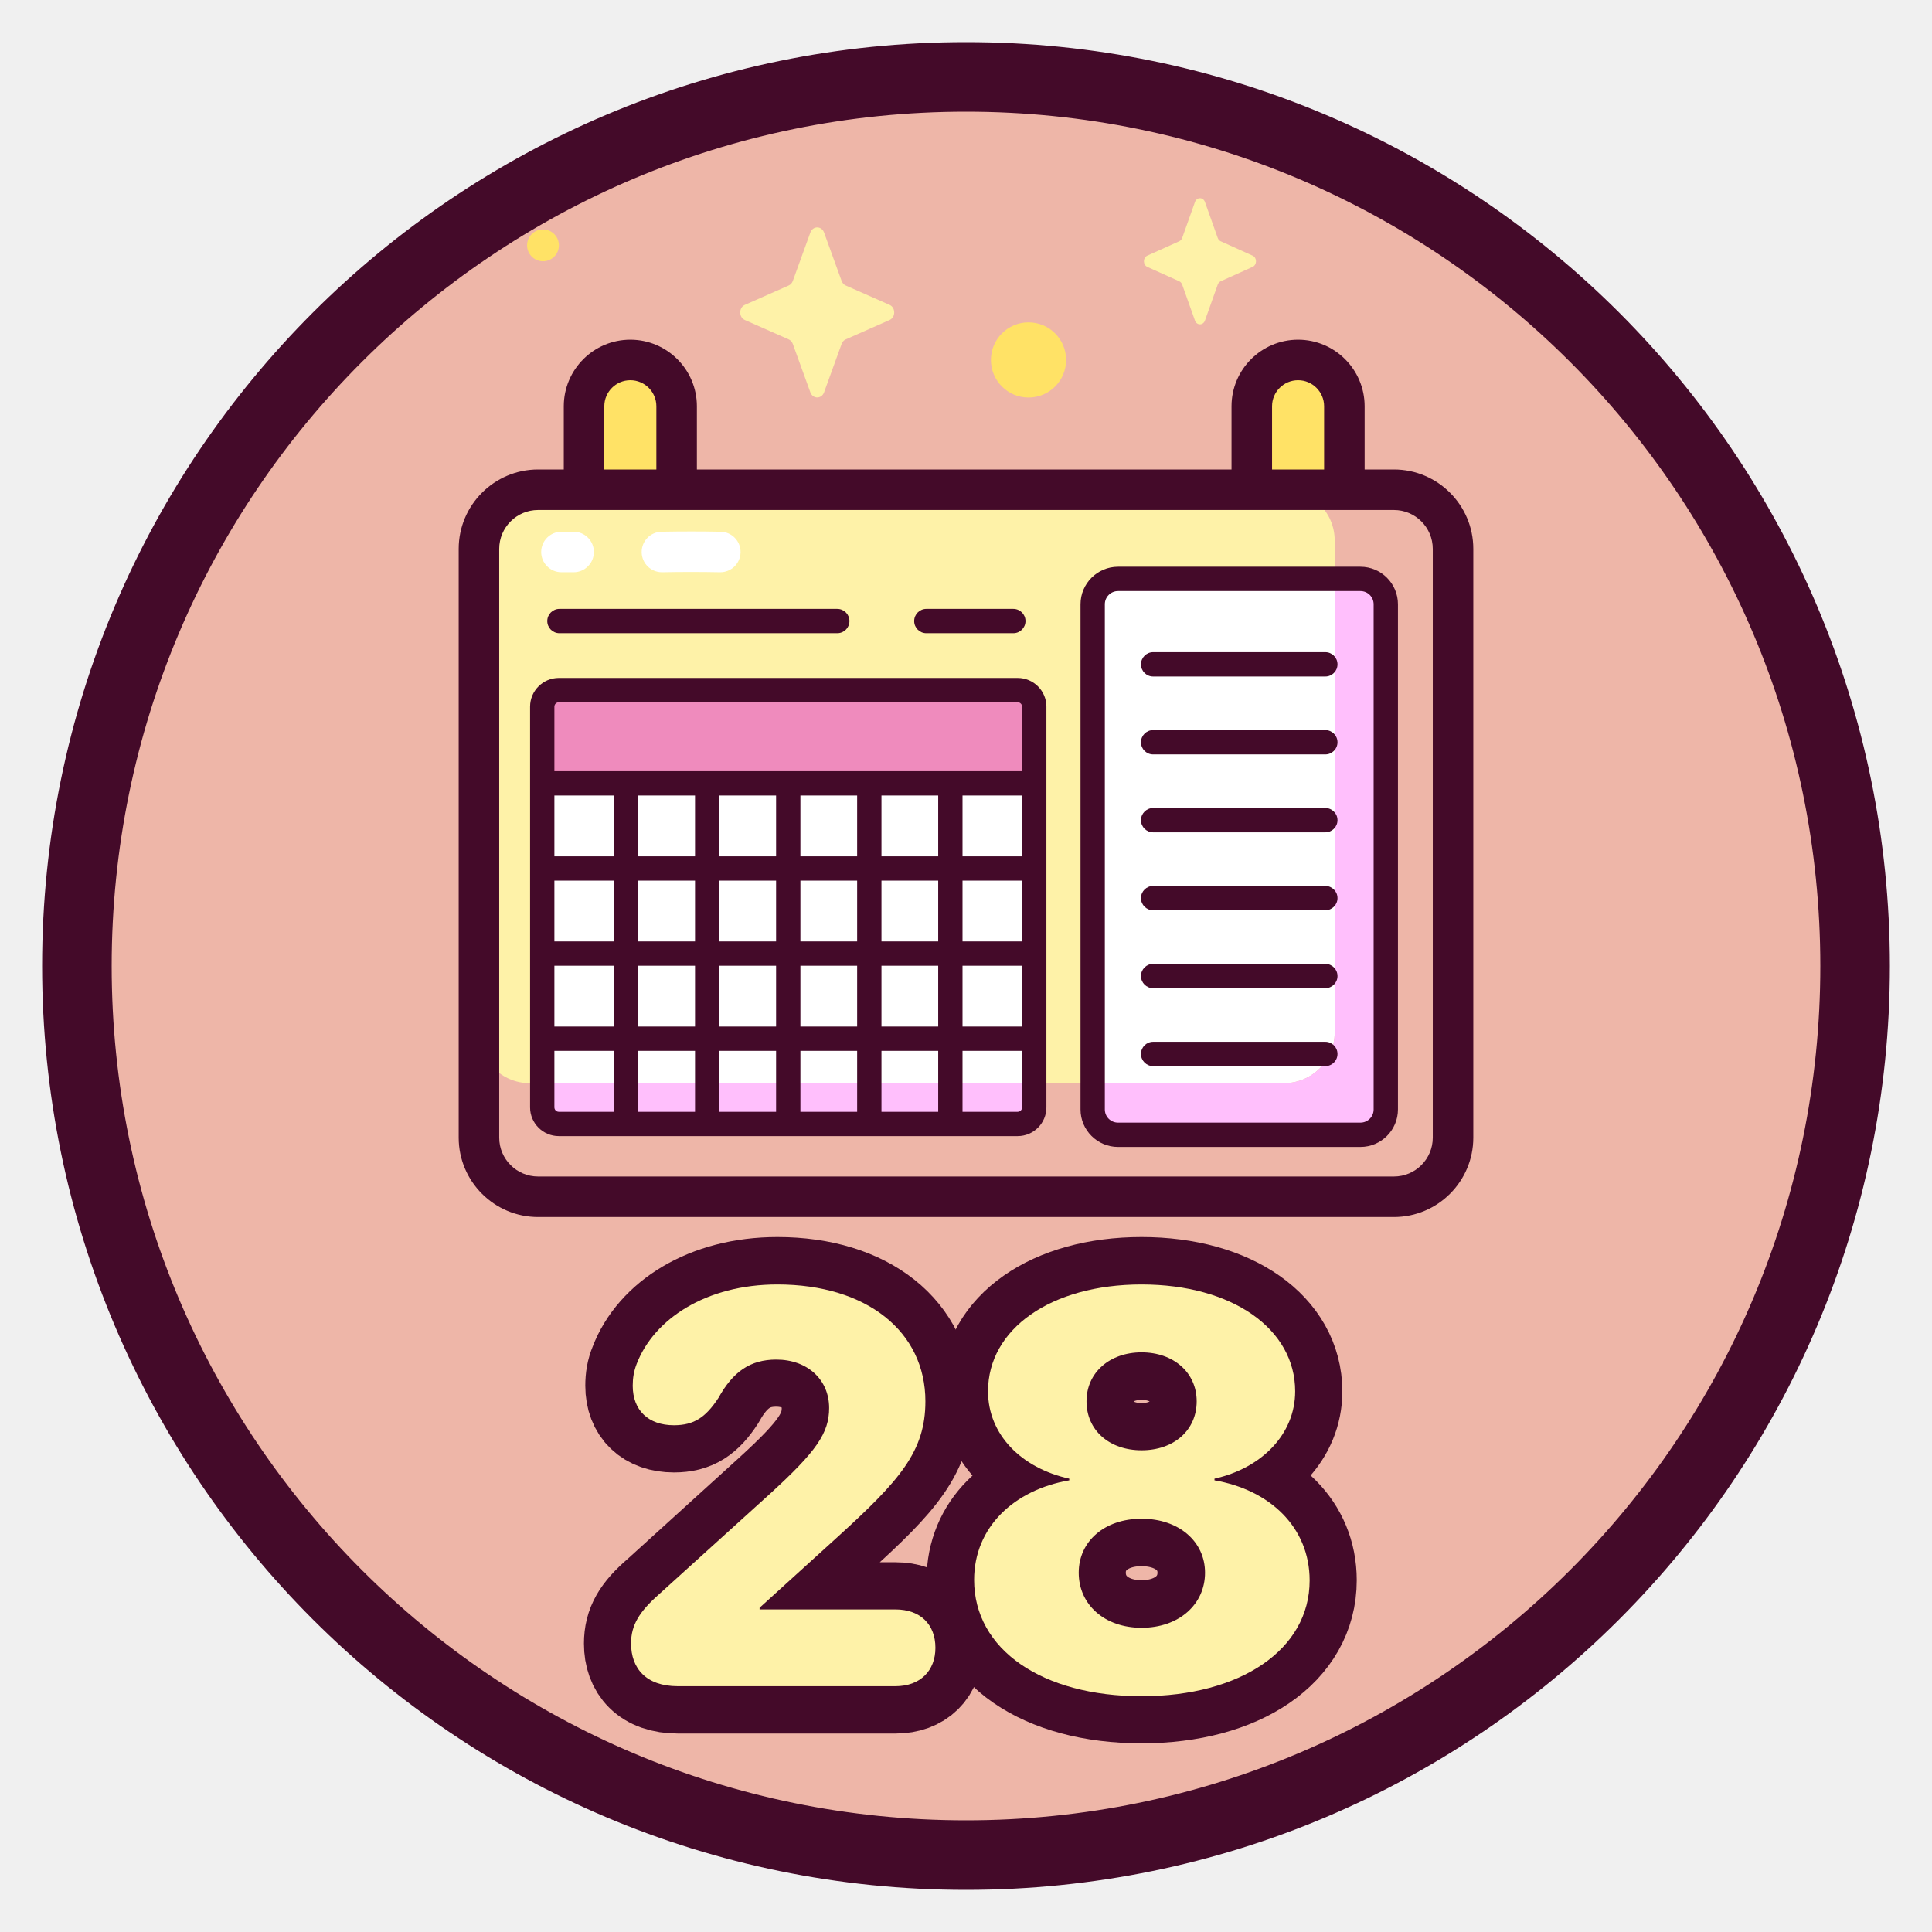
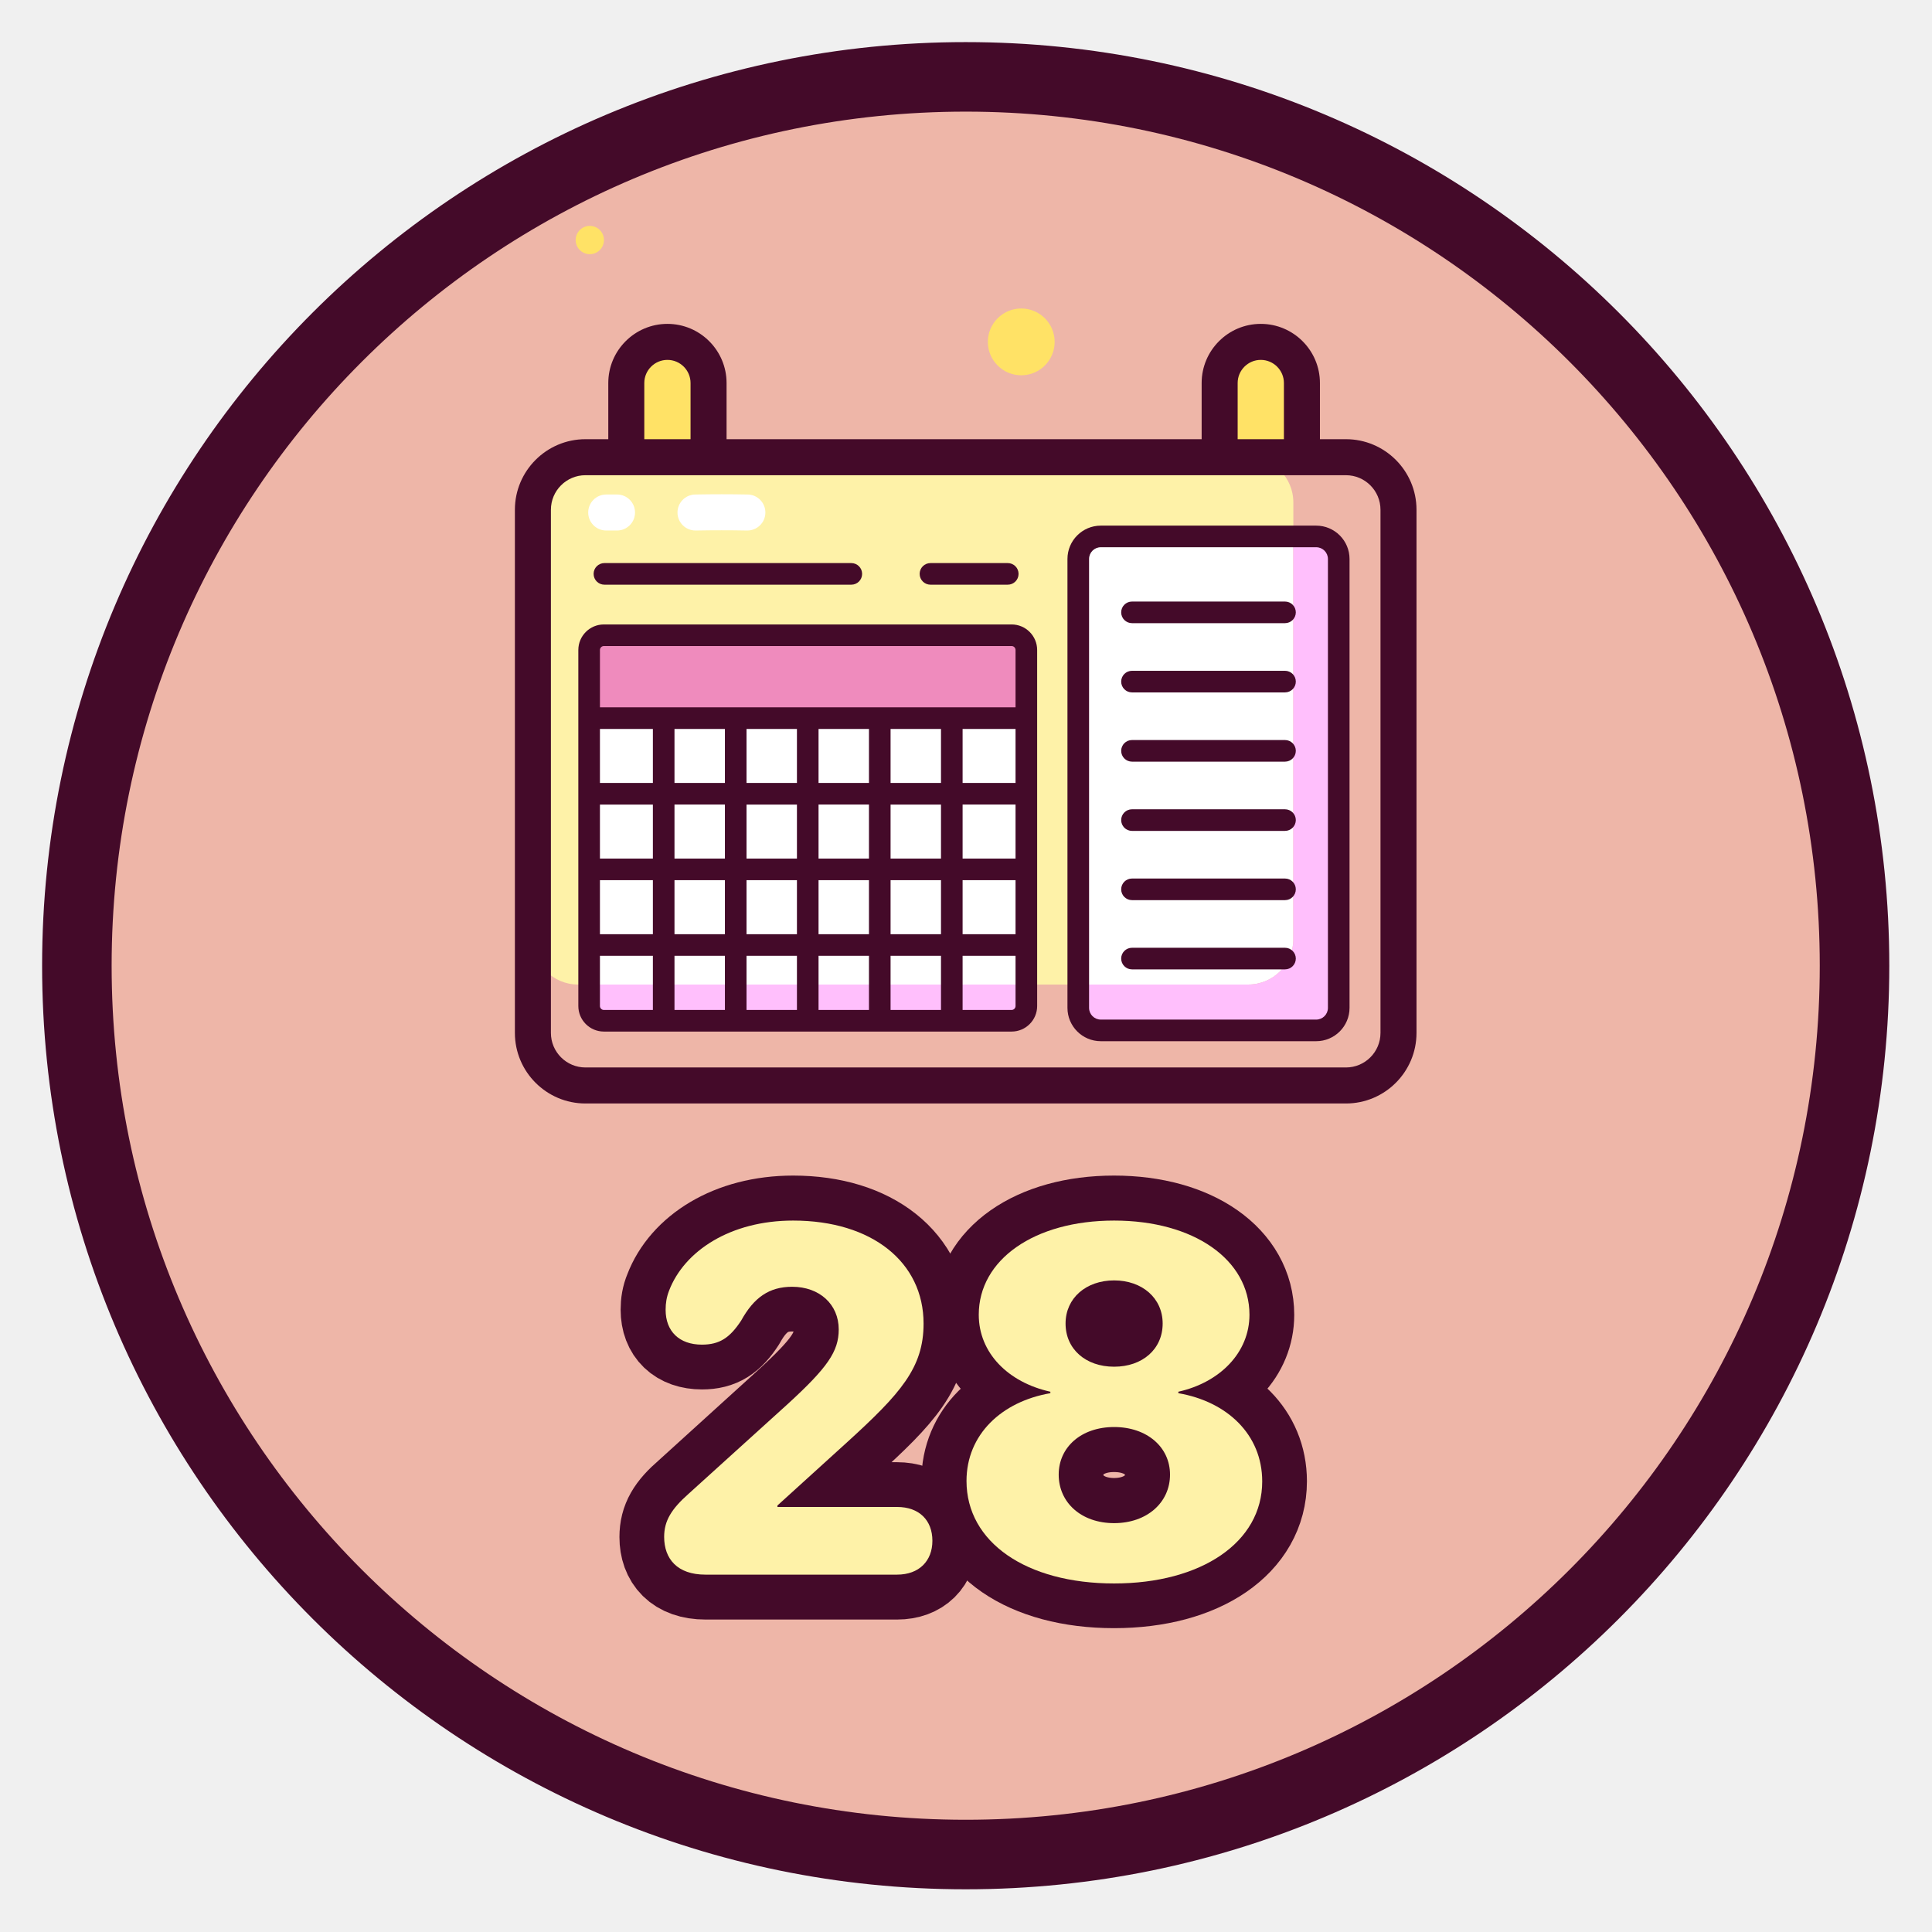
- <svg xmlns="http://www.w3.org/2000/svg" width="100%" height="100%" viewBox="0 0 256 256" version="1.1" xml:space="preserve" style="fill-rule:evenodd;clip-rule:evenodd;stroke-linecap:round;stroke-linejoin:round;stroke-miterlimit:1.5;">
-   <g transform="matrix(0.06144,0,0,0.06144,-0.265856,6.21668)">
-     <circle cx="2087.66" cy="1982.15" r="1917.5" style="fill:rgb(238,182,168);stroke:rgb(68,10,41);stroke-width:150px;" />
-   </g>
-   <g transform="matrix(0.06144,0,0,0.06144,34.285,21.5881)">
-     <path d="M904.216,3285.2L1372.97,3285.2C1427.46,3285.2 1459.1,3251.8 1459.1,3202.58C1459.1,3152.19 1427.46,3119.96 1372.97,3119.96L1080.58,3119.96L1080.58,3115.86L1248.75,2962.34C1382.93,2841.05 1438.01,2778.95 1438.01,2670.55C1438.01,2521.13 1311.44,2418.59 1118.67,2418.59C964.568,2418.59 852.068,2493.01 815.154,2590.27C808.708,2605.51 806.365,2620.74 806.365,2637.15C806.365,2689.88 839.763,2722.11 895.427,2722.11C938.787,2722.11 963.982,2705.12 990.935,2663.51C1021.99,2607.26 1060.08,2580.31 1115.74,2580.31C1183.12,2580.31 1230,2623.67 1230,2684.61C1230,2739.69 1203.04,2778.36 1104.02,2868.59L862.615,3087.73C820.427,3124.06 803.435,3152.77 803.435,3193.2C803.435,3246.52 835.076,3285.2 904.216,3285.2Z" style="fill:none;fill-rule:nonzero;stroke:rgb(68,10,41);stroke-width:204.17px;stroke-linecap:butt;stroke-miterlimit:2;" />
-     <path d="M1903.83,3306.29C2117.69,3306.29 2265.93,3205.51 2265.93,3056.68C2265.93,2942.42 2179.8,2862.15 2060.86,2841.64L2060.86,2837.54C2163.4,2814.69 2234.88,2741.45 2234.88,2649.45C2234.88,2515.27 2100.12,2418.59 1903.83,2418.59C1708.12,2418.59 1572.77,2515.27 1572.77,2648.87C1572.77,2742.62 1644.84,2814.69 1747.97,2837.54L1747.97,2841.64C1629.02,2862.15 1542.3,2941.84 1542.3,3056.09C1542.3,3205.51 1689.37,3306.29 1903.83,3306.29ZM1903.83,2776.6C1834.68,2776.6 1785.47,2733.24 1785.47,2671.13C1785.47,2608.44 1835.27,2565.66 1903.83,2565.66C1972.97,2565.66 2023.36,2608.44 2023.36,2671.13C2023.36,2733.24 1973.55,2776.6 1903.83,2776.6ZM1903.83,3158.63C1823.55,3158.63 1767.89,3108.83 1767.89,3040.27C1767.89,2972.89 1823.55,2924.26 1903.83,2924.26C1984.68,2924.26 2040.35,2972.89 2040.35,3040.27C2040.35,3108.83 1984.68,3158.63 1903.83,3158.63Z" style="fill:none;fill-rule:nonzero;stroke:rgb(68,10,41);stroke-width:204.17px;stroke-linecap:butt;stroke-miterlimit:2;" />
-     <g transform="matrix(1200,0,0,1200,748.943,3285.2)">
-       <path d="M0.129,-0L0.52,-0C0.565,-0 0.592,-0.028 0.592,-0.069C0.592,-0.111 0.565,-0.138 0.52,-0.138L0.276,-0.138L0.276,-0.141L0.417,-0.269C0.528,-0.37 0.574,-0.422 0.574,-0.512C0.574,-0.637 0.469,-0.722 0.308,-0.722C0.18,-0.722 0.086,-0.66 0.055,-0.579C0.05,-0.566 0.048,-0.554 0.048,-0.54C0.048,-0.496 0.076,-0.469 0.122,-0.469C0.158,-0.469 0.179,-0.483 0.202,-0.518C0.228,-0.565 0.259,-0.587 0.306,-0.587C0.362,-0.587 0.401,-0.551 0.401,-0.5C0.401,-0.455 0.378,-0.422 0.296,-0.347L0.095,-0.165C0.06,-0.134 0.045,-0.11 0.045,-0.077C0.045,-0.032 0.072,-0 0.129,-0Z" style="fill:rgb(254,242,168);fill-rule:nonzero;" />
+ <svg xmlns="http://www.w3.org/2000/svg" width="100%" height="100%" viewBox="0 0 1067 1067" version="1.1" xml:space="preserve" style="fill-rule:evenodd;clip-rule:evenodd;stroke-linecap:round;stroke-linejoin:round;stroke-miterlimit:1.5;">
+   <circle cx="533.333" cy="533.333" r="490.88" style="fill:#eeb6a8;stroke:#440a29;stroke-width:38.4px;" />
+   <g transform="matrix(0.242956,0,0,0.242956,159.15,71.4763)">
+     <path d="M948.739,3285.2l435.446,0c50.621,0 80.014,-31.025 80.014,-76.747c-0,-46.811 -29.393,-76.748 -80.014,-76.748l-271.609,0l-0,-3.81l156.216,-142.609c124.647,-112.671 175.812,-170.368 175.812,-271.065c-0,-138.799 -117.571,-234.053 -296.648,-234.053c-143.153,0 -247.661,69.128 -281.952,159.483c-5.987,14.152 -8.165,28.304 -8.165,43.544c0,48.988 31.026,78.925 82.735,78.925c40.279,0 63.684,-15.785 88.722,-54.431c28.849,-52.253 64.229,-77.292 115.938,-77.292c62.596,0 106.14,40.279 106.14,96.887c0,51.165 -25.038,87.09 -117.026,170.913l-224.255,203.571c-39.19,33.747 -54.975,60.418 -54.975,97.976c-0,49.532 29.393,85.456 93.621,85.456Z" style="fill:none;fill-rule:nonzero;stroke:#440a29;stroke-width:204.17px;stroke-linecap:butt;stroke-miterlimit:2;" />
+     <path d="M1877.33,3304.79c198.673,0 336.383,-93.621 336.383,-231.875c-0,-106.14 -80.013,-180.71 -190.508,-199.761l0,-3.81c95.254,-21.228 161.66,-89.267 161.66,-174.723c-0,-124.647 -125.191,-214.458 -307.535,-214.458c-181.798,0 -307.534,89.811 -307.534,213.914c0,87.089 66.95,154.039 162.749,175.267l-0,3.81c-110.495,19.051 -191.053,93.077 -191.053,199.217c0,138.798 136.622,232.419 335.838,232.419Zm0,-492.054c-64.228,-0 -109.95,-40.279 -109.95,-97.976c0,-58.241 46.266,-97.975 109.95,-97.975c64.229,-0 111.039,39.734 111.039,97.975c0,57.697 -46.266,97.976 -111.039,97.976Zm0,354.889c-74.57,-0 -126.279,-46.267 -126.279,-109.951c-0,-62.595 51.709,-107.773 126.279,-107.773c75.115,0 126.824,45.178 126.824,107.773c0,63.684 -51.709,109.951 -126.824,109.951Z" style="fill:none;fill-rule:nonzero;stroke:#440a29;stroke-width:204.17px;stroke-linecap:butt;stroke-miterlimit:2;" />
+     <g transform="matrix(1114.74,0,0,1114.74,804.497,3285.2)">
+       <path d="M0.129,-0l0.391,-0c0.045,-0 0.072,-0.028 0.072,-0.069c-0,-0.042 -0.027,-0.069 -0.072,-0.069l-0.244,0l0,-0.003l0.141,-0.128c0.111,-0.101 0.157,-0.153 0.157,-0.243c0,-0.125 -0.105,-0.21 -0.266,-0.21c-0.128,-0 -0.222,0.062 -0.253,0.143c-0.005,0.013 -0.007,0.025 -0.007,0.039c-0,0.044 0.028,0.071 0.074,0.071c0.036,-0 0.057,-0.014 0.08,-0.049c0.026,-0.047 0.057,-0.069 0.104,-0.069c0.056,-0 0.095,0.036 0.095,0.087c-0,0.045 -0.023,0.078 -0.105,0.153l-0.201,0.182c-0.035,0.031 -0.05,0.055 -0.05,0.088c0,0.045 0.027,0.077 0.084,0.077Z" style="fill:#fef2a8;fill-rule:nonzero;" />
    </g>
-     <g transform="matrix(1200,0,0,1200,1496.01,3285.2)">
-       <path d="M0.34,0.018C0.518,0.018 0.642,-0.066 0.642,-0.19C0.642,-0.286 0.57,-0.353 0.471,-0.37L0.471,-0.373C0.556,-0.392 0.616,-0.453 0.616,-0.53C0.616,-0.642 0.503,-0.722 0.34,-0.722C0.177,-0.722 0.064,-0.642 0.064,-0.53C0.064,-0.452 0.124,-0.392 0.21,-0.373L0.21,-0.37C0.111,-0.353 0.039,-0.286 0.039,-0.191C0.039,-0.066 0.161,0.018 0.34,0.018ZM0.34,-0.424C0.282,-0.424 0.241,-0.46 0.241,-0.512C0.241,-0.564 0.283,-0.6 0.34,-0.6C0.397,-0.6 0.439,-0.564 0.439,-0.512C0.439,-0.46 0.398,-0.424 0.34,-0.424ZM0.34,-0.105C0.273,-0.105 0.227,-0.147 0.227,-0.204C0.227,-0.26 0.273,-0.301 0.34,-0.301C0.407,-0.301 0.454,-0.26 0.454,-0.204C0.454,-0.147 0.407,-0.105 0.34,-0.105Z" style="fill:rgb(254,242,168);fill-rule:nonzero;" />
+     <g transform="matrix(1114.74,0,0,1114.74,1498.49,3285.2)">
+       <path d="M0.34,0.018c0.178,-0 0.302,-0.084 0.302,-0.208c-0,-0.096 -0.072,-0.163 -0.171,-0.18l-0,-0.003c0.085,-0.019 0.145,-0.08 0.145,-0.157c-0,-0.112 -0.113,-0.192 -0.276,-0.192c-0.163,-0 -0.276,0.08 -0.276,0.192c-0,0.078 0.06,0.138 0.146,0.157l-0,0.003c-0.099,0.017 -0.171,0.084 -0.171,0.179c-0,0.125 0.122,0.209 0.301,0.209Zm-0,-0.442c-0.058,0 -0.099,-0.036 -0.099,-0.088c0,-0.052 0.042,-0.088 0.099,-0.088c0.057,0 0.099,0.036 0.099,0.088c0,0.052 -0.041,0.088 -0.099,0.088Zm-0,0.319c-0.067,-0 -0.113,-0.042 -0.113,-0.099c-0,-0.056 0.046,-0.097 0.113,-0.097c0.067,0 0.114,0.041 0.114,0.097c-0,0.057 -0.047,0.099 -0.114,0.099Z" style="fill:#fef2a8;fill-rule:nonzero;" />
    </g>
  </g>
-   <g transform="matrix(0.263672,0,0,0.263672,128,93.7624)">
-     <g transform="matrix(1,0,0,1,-256,-256)">
+   <g>
+     <g>
+       <path d="M368.604,286.268c-12.547,-0 -22.719,-10.171 -22.719,-22.719l0,-52.016c0,-12.547 10.172,-22.719 22.719,-22.719c12.547,0 22.718,10.171 22.718,22.719l-0,52.016c-0,12.547 -10.171,22.719 -22.718,22.719Z" style="fill:#ffe266;fill-rule:nonzero;" />
+       <path d="M696.304,286.268c-12.547,-0 -22.719,-10.171 -22.719,-22.719l0,-52.016c0,-12.547 10.171,-22.719 22.719,-22.719c12.547,0 22.718,10.171 22.718,22.719l-0,52.016c-0,12.547 -10.171,22.719 -22.718,22.719Z" style="fill:#ffe266;fill-rule:nonzero;" />
+       <path d="M743.342,599.482l-420.016,0c-16.025,0 -29.015,-12.99 -29.015,-29.014l-0,-288.95c-0,-16.025 12.99,-29.015 29.015,-29.015l420.016,-0c16.025,-0 29.015,12.99 29.015,29.015l-0,288.95c-0.001,16.024 -12.991,29.014 -29.015,29.014Z" style="fill:#fef2a8;fill-rule:nonzero;" />
+       <path d="M726.911,569.064l-118.97,0c-6.871,0 -12.441,-5.57 -12.441,-12.44l0,-247.923c0,-6.871 5.57,-12.44 12.441,-12.44l118.97,-0c6.872,-0 12.441,5.57 12.441,12.44l-0,247.923c-0,6.871 -5.569,12.44 -12.441,12.44Z" style="fill:#fff;fill-rule:nonzero;" />
+       <path d="M333.503,350.835l225.188,-0c4.494,-0 8.136,3.643 8.136,8.137l0,196.632c0,4.494 -3.642,8.136 -8.136,8.136l-225.188,0c-4.494,0 -8.136,-3.642 -8.136,-8.136l-0,-196.631c-0,-4.494 3.642,-8.138 8.136,-8.138Z" style="fill:#fff;fill-rule:nonzero;" />
+       <path d="M566.828,395.66l0,-36.688c0,-4.494 -3.643,-8.137 -8.136,-8.137l-225.189,-0c-4.494,-0 -8.136,3.643 -8.136,8.137l-0,36.688l241.461,0Z" style="fill:#ef8bbd;fill-rule:nonzero;" />
+       <path d="M743.342,252.503l-53.977,-0c13.76,-0 24.915,11.154 24.915,24.914l-0,241.407c-0,13.76 -11.155,24.915 -24.915,24.915l-370.139,0c-13.761,0 -24.915,-11.155 -24.915,-24.915l-0,51.643c-0,16.024 12.99,29.014 29.015,29.014l420.016,0c16.025,0 29.015,-12.99 29.015,-29.014l-0,-288.949c-0.001,-16.025 -12.991,-29.015 -29.015,-29.015Z" style="fill:#eeb6a8;fill-rule:nonzero;" />
      <g>
-         <g>
-           <path d="M87.317,181.085C74.469,181.085 64.053,170.67 64.053,157.821L64.053,104.557C64.053,91.709 74.469,81.293 87.317,81.293C100.165,81.293 110.58,91.708 110.58,104.557L110.58,157.821C110.58,170.669 100.165,181.085 87.317,181.085Z" style="fill:rgb(255,226,102);fill-rule:nonzero;" />
-           <path d="M422.882,181.085C410.034,181.085 399.618,170.67 399.618,157.821L399.618,104.557C399.618,91.709 410.033,81.293 422.882,81.293C435.73,81.293 446.145,91.708 446.145,104.557L446.145,157.821C446.145,170.669 435.73,181.085 422.882,181.085Z" style="fill:rgb(255,226,102);fill-rule:nonzero;" />
-           <path d="M471.049,501.817L40.952,501.817C24.543,501.817 11.241,488.515 11.241,472.106L11.241,176.221C11.241,159.812 24.543,146.51 40.952,146.51L471.049,146.51C487.458,146.51 500.76,159.812 500.76,176.221L500.76,472.106C500.759,488.515 487.457,501.817 471.049,501.817Z" style="fill:rgb(254,242,168);fill-rule:nonzero;" />
-           <path d="M454.224,470.669L332.398,470.669C325.362,470.669 319.659,464.965 319.659,457.93L319.659,204.057C319.659,197.021 325.362,191.318 332.398,191.318L454.224,191.318C461.26,191.318 466.963,197.022 466.963,204.057L466.963,457.93C466.963,464.966 461.26,470.669 454.224,470.669Z" style="fill:white;fill-rule:nonzero;" />
-           <path d="M51.374,247.202L281.966,247.202C286.568,247.202 290.298,250.932 290.298,255.534L290.298,456.885C290.298,461.487 286.568,465.217 281.966,465.217L51.374,465.217C46.772,465.217 43.042,461.487 43.042,456.885L43.042,255.535C43.042,250.933 46.772,247.202 51.374,247.202Z" style="fill:white;fill-rule:nonzero;" />
-           <path d="M290.299,293.103L290.299,255.534C290.299,250.932 286.568,247.202 281.967,247.202L51.374,247.202C46.772,247.202 43.042,250.932 43.042,255.534L43.042,293.103L290.299,293.103Z" style="fill:rgb(239,139,189);fill-rule:nonzero;" />
-           <path d="M471.049,146.51L415.776,146.51C429.867,146.51 441.289,157.932 441.289,172.022L441.289,419.223C441.289,433.313 429.867,444.736 415.776,444.736L36.754,444.736C22.663,444.736 11.241,433.313 11.241,419.223L11.241,472.105C11.241,488.514 24.543,501.816 40.952,501.816L471.049,501.816C487.458,501.816 500.76,488.514 500.76,472.105L500.76,176.221C500.759,159.812 487.457,146.51 471.049,146.51Z" style="fill:rgb(238,182,168);fill-rule:nonzero;" />
-           <g>
-             <path d="M51.374,465.218L281.966,465.218C286.568,465.218 290.298,461.488 290.298,456.886L290.298,444.737L43.042,444.737L43.042,456.886C43.042,461.488 46.772,465.218 51.374,465.218Z" style="fill:rgb(255,191,252);fill-rule:nonzero;" />
-             <path d="M454.224,191.318L441.289,191.318L441.289,419.224C441.289,433.314 429.867,444.737 415.776,444.737L319.659,444.737L319.659,457.93C319.659,464.966 325.362,470.669 332.398,470.669L454.224,470.669C461.26,470.669 466.963,464.965 466.963,457.93L466.963,204.057C466.963,197.022 461.259,191.318 454.224,191.318Z" style="fill:rgb(255,191,252);fill-rule:nonzero;" />
-           </g>
-         </g>
-         <g>
-           <g>
-             <path d="M471.048,136.327L456.329,136.327L456.329,104.558C456.329,86.115 441.324,71.11 422.881,71.11C404.438,71.11 389.434,86.115 389.434,104.558L389.434,136.327L120.764,136.327L120.764,104.558C120.764,86.115 105.759,71.11 87.317,71.11C68.875,71.11 53.87,86.115 53.87,104.558L53.87,136.327L40.952,136.327C18.954,136.327 1.057,154.224 1.057,176.221L1.057,472.107C1.057,494.103 18.954,512 40.952,512L471.048,512C493.046,512 510.943,494.103 510.943,472.106L510.943,176.22C510.943,154.223 493.046,136.327 471.048,136.327ZM409.802,104.558C409.802,97.345 415.669,91.477 422.881,91.477C430.094,91.477 435.961,97.345 435.961,104.558L435.961,136.327L409.801,136.327L409.801,104.558L409.802,104.558ZM74.237,104.558C74.237,97.345 80.104,91.477 87.316,91.477C94.529,91.477 100.396,97.345 100.396,104.558L100.396,136.327L74.236,136.327L74.236,104.558L74.237,104.558ZM490.576,472.106C490.576,482.873 481.816,491.633 471.048,491.633L40.952,491.633C30.185,491.633 21.424,482.874 21.424,472.106L21.424,176.22C21.424,165.453 30.184,156.693 40.952,156.693L471.048,156.693C481.815,156.693 490.576,165.452 490.576,176.22L490.576,472.106Z" style="fill:rgb(68,10,41);fill-rule:nonzero;" />
-             <path d="M454.223,185.208L332.397,185.208C322.004,185.208 313.548,193.664 313.548,204.057L313.548,457.93C313.548,468.323 322.004,476.78 332.397,476.78L454.223,476.78C464.616,476.78 473.073,468.324 473.073,457.93L473.073,204.057C473.073,193.664 464.617,185.208 454.223,185.208ZM460.853,457.93C460.853,461.586 457.879,464.559 454.224,464.559L332.397,464.559C328.741,464.559 325.768,461.585 325.768,457.93L325.768,204.057C325.768,200.401 328.742,197.428 332.397,197.428L454.223,197.428C457.879,197.428 460.852,200.401 460.852,204.057L460.852,457.93L460.853,457.93Z" style="fill:rgb(68,10,41);fill-rule:nonzero;" />
-             <path d="M281.966,241.093L51.374,241.093C43.411,241.093 36.932,247.572 36.932,255.535L36.932,456.886C36.932,464.85 43.411,471.329 51.374,471.329L281.966,471.329C289.93,471.329 296.409,464.85 296.409,456.886L296.409,255.534C296.409,247.572 289.93,241.093 281.966,241.093ZM51.374,253.313L281.966,253.313C283.191,253.313 284.189,254.31 284.189,255.535L284.189,287.962L49.152,287.962L49.152,255.535C49.152,254.309 50.149,253.313 51.374,253.313ZM132.046,342.953L160.56,342.953L160.56,373.504L132.046,373.504L132.046,342.953ZM119.826,373.503L91.312,373.503L91.312,342.952L119.826,342.952L119.826,373.503ZM160.56,385.723L160.56,416.273L132.046,416.273L132.046,385.723L160.56,385.723ZM172.781,385.723L201.295,385.723L201.295,416.273L172.781,416.273L172.781,385.723ZM172.781,373.503L172.781,342.952L201.295,342.952L201.295,373.503L172.781,373.503ZM213.515,342.953L242.029,342.953L242.029,373.504L213.515,373.504L213.515,342.953ZM213.515,330.732L213.515,300.182L242.029,300.182L242.029,330.732L213.515,330.732ZM201.294,330.732L172.78,330.732L172.78,300.182L201.294,300.182L201.294,330.732ZM160.56,330.732L132.046,330.732L132.046,300.182L160.56,300.182L160.56,330.732ZM119.826,330.732L91.312,330.732L91.312,300.182L119.826,300.182L119.826,330.732ZM79.092,330.732L49.152,330.732L49.152,300.182L79.092,300.182L79.092,330.732ZM79.092,342.953L79.092,373.504L49.152,373.504L49.152,342.953L79.092,342.953ZM79.092,385.723L79.092,416.273L49.152,416.273L49.152,385.723L79.092,385.723ZM91.312,385.723L119.826,385.723L119.826,416.273L91.312,416.273L91.312,385.723ZM119.826,428.494L119.826,459.108L91.312,459.108L91.312,428.494L119.826,428.494ZM132.046,428.494L160.56,428.494L160.56,459.108L132.046,459.108L132.046,428.494ZM172.781,428.494L201.295,428.494L201.295,459.108L172.781,459.108L172.781,428.494ZM213.515,428.494L242.029,428.494L242.029,459.108L213.515,459.108L213.515,428.494ZM213.515,416.274L213.515,385.724L242.029,385.724L242.029,416.274L213.515,416.274ZM254.249,385.723L284.189,385.723L284.189,416.273L254.249,416.273L254.249,385.723ZM254.249,373.503L254.249,342.952L284.189,342.952L284.189,373.503L254.249,373.503ZM254.249,330.732L254.249,300.182L284.189,300.182L284.189,330.732L254.249,330.732ZM49.152,456.886L49.152,428.494L79.092,428.494L79.092,459.108L51.374,459.108C50.149,459.108 49.152,458.111 49.152,456.886ZM281.966,459.108L254.249,459.108L254.249,428.494L284.189,428.494L284.189,456.886C284.189,458.111 283.191,459.108 281.966,459.108Z" style="fill:rgb(68,10,41);fill-rule:nonzero;" />
-             <path d="M51.683,218.606L191.315,218.606C194.689,218.606 197.425,215.87 197.425,212.496C197.425,209.122 194.689,206.386 191.315,206.386L51.683,206.386C48.309,206.386 45.573,209.122 45.573,212.496C45.573,215.87 48.309,218.606 51.683,218.606Z" style="fill:rgb(68,10,41);fill-rule:nonzero;" />
-             <path d="M236.069,218.606L279.789,218.606C283.163,218.606 285.899,215.87 285.899,212.496C285.899,209.122 283.163,206.386 279.789,206.386L236.069,206.386C232.695,206.386 229.959,209.122 229.959,212.496C229.959,215.87 232.695,218.606 236.069,218.606Z" style="fill:rgb(68,10,41);fill-rule:nonzero;" />
-             <path d="M436.58,228.144L350.041,228.144C346.667,228.144 343.931,230.88 343.931,234.254C343.931,237.628 346.667,240.364 350.041,240.364L436.58,240.364C439.954,240.364 442.69,237.628 442.69,234.254C442.69,230.88 439.955,228.144 436.58,228.144Z" style="fill:rgb(68,10,41);fill-rule:nonzero;" />
-             <path d="M436.58,267.304L350.041,267.304C346.667,267.304 343.931,270.04 343.931,273.414C343.931,276.788 346.667,279.524 350.041,279.524L436.58,279.524C439.954,279.524 442.69,276.788 442.69,273.414C442.69,270.04 439.955,267.304 436.58,267.304Z" style="fill:rgb(68,10,41);fill-rule:nonzero;" />
-             <path d="M436.58,306.463L350.041,306.463C346.667,306.463 343.931,309.199 343.931,312.573C343.931,315.947 346.667,318.683 350.041,318.683L436.58,318.683C439.954,318.683 442.69,315.947 442.69,312.573C442.69,309.199 439.955,306.463 436.58,306.463Z" style="fill:rgb(68,10,41);fill-rule:nonzero;" />
-             <path d="M436.58,345.623L350.041,345.623C346.667,345.623 343.931,348.359 343.931,351.733C343.931,355.107 346.667,357.843 350.041,357.843L436.58,357.843C439.954,357.843 442.69,355.107 442.69,351.733C442.69,348.359 439.955,345.623 436.58,345.623Z" style="fill:rgb(68,10,41);fill-rule:nonzero;" />
-             <path d="M436.58,384.782L350.041,384.782C346.667,384.782 343.931,387.518 343.931,390.892C343.931,394.266 346.667,397.002 350.041,397.002L436.58,397.002C439.954,397.002 442.69,394.266 442.69,390.892C442.69,387.518 439.955,384.782 436.58,384.782Z" style="fill:rgb(68,10,41);fill-rule:nonzero;" />
-             <path d="M436.58,423.941L350.041,423.941C346.667,423.941 343.931,426.677 343.931,430.051C343.931,433.425 346.667,436.161 350.041,436.161L436.58,436.161C439.954,436.161 442.69,433.425 442.69,430.051C442.69,426.677 439.955,423.941 436.58,423.941Z" style="fill:rgb(68,10,41);fill-rule:nonzero;" />
-           </g>
-           <path d="M103.19,187.972C97.654,187.972 93.115,183.536 93.012,177.977C92.908,172.353 97.383,167.711 103.006,167.608C113.388,167.416 122.554,167.418 132.723,167.608C138.346,167.713 142.819,172.358 142.713,177.982C142.608,183.605 137.936,188.07 132.339,187.971C122.433,187.784 113.501,187.784 103.382,187.971C103.318,187.971 103.253,187.972 103.19,187.972Z" style="fill:white;fill-rule:nonzero;" />
-           <path d="M58.813,187.972L52.7,187.972C47.076,187.972 42.516,183.412 42.516,177.789C42.516,172.165 47.076,167.605 52.7,167.605L58.813,167.605C64.437,167.605 68.996,172.165 68.996,177.789C68.996,183.412 64.436,187.972 58.813,187.972Z" style="fill:white;fill-rule:nonzero;" />
-         </g>
-         <g>
-           <path d="M306.304,81.294C306.304,91.725 297.848,100.181 287.417,100.181C276.986,100.181 268.53,91.725 268.53,81.294C268.53,70.863 276.986,62.407 287.417,62.407C297.848,62.407 306.304,70.863 306.304,81.294Z" style="fill:rgb(255,226,102);fill-rule:nonzero;" />
-           <path d="M51.421,23.694C51.421,28.112 47.84,31.693 43.423,31.693C39.005,31.693 35.424,28.112 35.424,23.694C35.424,19.276 39.005,15.696 43.423,15.696C47.84,15.696 51.421,19.277 51.421,23.694Z" style="fill:rgb(255,226,102);fill-rule:nonzero;" />
-           <g>
-             <path d="M376.082,1.912L382.498,19.954C382.773,20.726 383.316,21.339 384.003,21.648L400.032,28.87C402.296,29.89 402.296,33.498 400.032,34.519L384.003,41.741C383.317,42.05 382.773,42.662 382.498,43.435L376.082,61.477C375.176,64.026 371.97,64.026 371.063,61.477L364.647,43.435C364.372,42.662 363.829,42.05 363.142,41.741L347.113,34.519C344.849,33.499 344.849,29.891 347.113,28.87L363.142,21.648C363.828,21.339 364.372,20.727 364.647,19.954L371.063,1.912C371.97,-0.637 375.176,-0.637 376.082,1.912Z" style="fill:rgb(254,242,168);fill-rule:nonzero;" />
-             <path d="M184.678,17.261L193.494,41.583C193.872,42.624 194.619,43.45 195.562,43.867L217.587,53.603C220.699,54.978 220.699,59.843 217.587,61.218L195.562,70.954C194.619,71.371 193.872,72.196 193.494,73.237L184.678,97.559C183.432,100.995 179.028,100.995 177.782,97.559L168.966,73.237C168.588,72.196 167.841,71.37 166.898,70.954L144.873,61.218C141.761,59.843 141.761,54.978 144.873,53.603L166.898,43.867C167.841,43.45 168.588,42.625 168.966,41.583L177.782,17.261C179.028,13.825 183.433,13.825 184.678,17.261Z" style="fill:rgb(254,242,168);fill-rule:nonzero;" />
-           </g>
-         </g>
+         <path d="M333.503,563.741l225.188,0c4.494,0 8.136,-3.642 8.136,-8.137l0,-11.864l-241.46,0l-0,11.864c-0,4.495 3.642,8.137 8.136,8.137Z" style="fill:#ffbffc;fill-rule:nonzero;" />
+         <path d="M726.911,296.261l-12.631,-0l-0,222.564c-0,13.76 -11.155,24.915 -24.915,24.915l-93.865,0l0,12.884c0,6.871 5.57,12.44 12.441,12.44l118.97,0c6.872,0 12.441,-5.57 12.441,-12.44l-0,-247.923c-0,-6.87 -5.57,-12.44 -12.441,-12.44Z" style="fill:#ffbffc;fill-rule:nonzero;" />
      </g>
+     </g>
+     <g>
+       <g>
+         <path d="M743.341,242.559l-14.374,-0l0,-31.025c0,-18.011 -14.653,-32.664 -32.664,-32.664c-18.011,0 -32.663,14.653 -32.663,32.664l-0,31.025l-262.373,-0l-0,-31.025c-0,-18.011 -14.653,-32.664 -32.663,-32.664c-18.01,0 -32.663,14.653 -32.663,32.664l-0,31.025l-12.615,-0c-21.483,-0 -38.96,17.477 -38.96,38.959l-0,288.951c-0,21.48 17.477,38.958 38.96,38.958l420.015,-0c21.483,-0 38.96,-17.478 38.96,-38.959l0,-288.951c0,-21.482 -17.477,-38.958 -38.96,-38.958Zm-59.81,-31.025c-0,-7.044 5.729,-12.774 12.772,-12.774c7.044,-0 12.773,5.73 12.773,12.774l0,31.025l-25.546,-0l-0,-31.025l0.001,0Zm-327.701,0c0,-7.044 5.73,-12.774 12.773,-12.774c7.044,-0 12.773,5.73 12.773,12.774l0,31.025l-25.547,-0l0,-31.025l0.001,0Zm406.581,358.934c0,10.514 -8.554,19.069 -19.07,19.069l-420.015,0c-10.515,0 -19.071,-8.554 -19.071,-19.069l0,-288.951c0,-10.515 8.555,-19.07 19.071,-19.07l420.015,0c10.515,0 19.07,8.554 19.07,19.07l0,288.951Z" style="fill:#440a29;fill-rule:nonzero;" />
+         <path d="M726.91,290.294l-118.97,-0c-10.15,-0 -18.407,8.258 -18.407,18.407l-0,247.923c-0,10.149 8.257,18.408 18.407,18.408l118.97,0c10.15,0 18.409,-8.258 18.409,-18.408l-0,-247.923c-0,-10.149 -8.258,-18.407 -18.409,-18.407Zm6.475,266.33c0,3.57 -2.904,6.474 -6.474,6.474l-118.971,-0c-3.571,-0 -6.474,-2.905 -6.474,-6.474l0,-247.923c0,-3.57 2.904,-6.473 6.474,-6.473l118.97,-0c3.571,-0 6.474,2.903 6.474,6.473l0,247.923l0.001,0Z" style="fill:#440a29;fill-rule:nonzero;" />
+         <path d="M558.691,344.869l-225.188,0c-7.776,0 -14.103,6.327 -14.103,14.104l-0,196.631c-0,7.778 6.327,14.105 14.103,14.105l225.188,-0c7.777,-0 14.104,-6.327 14.104,-14.105l0,-196.632c0,-7.776 -6.327,-14.103 -14.104,-14.103Zm-225.188,11.934l225.188,-0c1.196,-0 2.171,0.973 2.171,2.17l-0,31.667l-229.529,-0l0,-31.667c0,-1.198 0.974,-2.17 2.17,-2.17Zm78.782,87.539l27.845,-0l0,29.835l-27.845,-0l-0,-29.835Zm-11.934,29.834l-27.846,-0l0,-29.835l27.846,-0l-0,29.835Zm39.779,11.933l0,29.834l-27.845,0l-0,-29.834l27.845,0Zm11.935,0l27.845,0l0,29.834l-27.845,0l-0,-29.834Zm-0,-11.933l-0,-29.835l27.845,-0l0,29.835l-27.845,-0Zm39.779,-29.834l27.846,-0l-0,29.835l-27.846,-0l0,-29.835Zm0,-11.935l0,-29.834l27.846,0l-0,29.834l-27.846,0Zm-11.934,0l-27.846,0l-0,-29.834l27.846,0l-0,29.834Zm-39.78,0l-27.845,0l-0,-29.834l27.845,0l0,29.834Zm-39.779,0l-27.846,0l0,-29.834l27.846,0l-0,29.834Zm-39.779,0l-29.239,0l0,-29.834l29.239,0l-0,29.834Zm-0,11.935l-0,29.835l-29.239,-0l0,-29.835l29.239,-0Zm-0,41.767l-0,29.834l-29.239,0l0,-29.834l29.239,0Zm11.933,0l27.846,0l-0,29.834l-27.846,0l0,-29.834Zm27.846,41.769l-0,29.896l-27.846,0l0,-29.896l27.846,-0Zm11.934,-0l27.845,-0l0,29.896l-27.845,0l-0,-29.896Zm39.78,-0l27.845,-0l0,29.896l-27.845,0l-0,-29.896Zm39.779,-0l27.846,-0l-0,29.896l-27.846,0l0,-29.896Zm0,-11.934l0,-29.834l27.846,0l-0,29.834l-27.846,0Zm39.779,-29.835l29.239,0l-0,29.834l-29.239,0l0,-29.834Zm0,-11.933l0,-29.835l29.239,-0l-0,29.835l-29.239,-0Zm0,-41.769l0,-29.834l29.239,0l-0,29.834l-29.239,0Zm-200.29,123.197l0,-27.726l29.239,-0l-0,29.896l-27.069,0c-1.196,0 -2.17,-0.973 -2.17,-2.17Zm227.358,2.17l-27.068,0l0,-29.896l29.239,-0l-0,27.726c-0,1.197 -0.975,2.17 -2.171,2.17Z" style="fill:#440a29;fill-rule:nonzero;" />
+         <path d="M333.805,322.909l136.359,0c3.295,0 5.967,-2.672 5.967,-5.967c0,-3.295 -2.672,-5.966 -5.967,-5.966l-136.359,-0c-3.295,-0 -5.967,2.671 -5.967,5.966c0,3.295 2.672,5.967 5.967,5.967Z" style="fill:#440a29;fill-rule:nonzero;" />
+         <path d="M513.869,322.909l42.696,0c3.295,0 5.967,-2.672 5.967,-5.967c-0,-3.295 -2.672,-5.966 -5.967,-5.966l-42.696,-0c-3.294,-0 -5.966,2.671 -5.966,5.966c-0,3.295 2.672,5.967 5.966,5.967Z" style="fill:#440a29;fill-rule:nonzero;" />
+         <path d="M709.681,332.224l-84.511,-0c-3.295,-0 -5.967,2.672 -5.967,5.966c0,3.295 2.672,5.967 5.967,5.967l84.511,0c3.295,0 5.967,-2.672 5.967,-5.967c-0,-3.294 -2.671,-5.966 -5.967,-5.966Z" style="fill:#440a29;fill-rule:nonzero;" />
+         <path d="M709.681,370.466l-84.511,-0c-3.295,-0 -5.967,2.672 -5.967,5.967c0,3.295 2.672,5.966 5.967,5.966l84.511,0c3.295,0 5.967,-2.671 5.967,-5.966c-0,-3.295 -2.671,-5.967 -5.967,-5.967Z" style="fill:#440a29;fill-rule:nonzero;" />
+         <path d="M709.681,408.707l-84.511,0c-3.295,0 -5.967,2.672 -5.967,5.967c0,3.295 2.672,5.967 5.967,5.967l84.511,-0c3.295,-0 5.967,-2.672 5.967,-5.967c-0,-3.295 -2.671,-5.967 -5.967,-5.967Z" style="fill:#440a29;fill-rule:nonzero;" />
+         <path d="M709.681,446.949l-84.511,0c-3.295,0 -5.967,2.672 -5.967,5.967c0,3.295 2.672,5.967 5.967,5.967l84.511,-0c3.295,-0 5.967,-2.672 5.967,-5.967c-0,-3.295 -2.671,-5.967 -5.967,-5.967Z" style="fill:#440a29;fill-rule:nonzero;" />
+         <path d="M709.681,485.19l-84.511,0c-3.295,0 -5.967,2.672 -5.967,5.967c0,3.295 2.672,5.967 5.967,5.967l84.511,0c3.295,0 5.967,-2.672 5.967,-5.967c-0,-3.295 -2.671,-5.967 -5.967,-5.967Z" style="fill:#440a29;fill-rule:nonzero;" />
+         <path d="M709.681,523.432l-84.511,-0c-3.295,-0 -5.967,2.672 -5.967,5.966c0,3.295 2.672,5.967 5.967,5.967l84.511,0c3.295,0 5.967,-2.672 5.967,-5.967c-0,-3.294 -2.671,-5.966 -5.967,-5.966Z" style="fill:#440a29;fill-rule:nonzero;" />
+       </g>
+       <path d="M384.105,292.993c-5.406,0 -9.839,-4.332 -9.94,-9.761c-0.101,-5.492 4.269,-10.025 9.76,-10.126c10.139,-0.187 19.09,-0.185 29.021,0c5.491,0.103 9.859,4.639 9.755,10.131c-0.102,5.492 -4.665,9.852 -10.13,9.755c-9.674,-0.182 -18.397,-0.182 -28.279,0c-0.062,0 -0.126,0.001 -0.187,0.001Z" style="fill:#fff;fill-rule:nonzero;" />
+       <path d="M340.768,292.993l-5.97,0c-5.492,0 -9.945,-4.453 -9.945,-9.944c-0,-5.492 4.453,-9.945 9.945,-9.945l5.97,-0c5.492,-0 9.944,4.453 9.944,9.945c0,5.491 -4.453,9.944 -9.944,9.944Z" style="fill:#fff;fill-rule:nonzero;" />
+     </g>
+     <g>
+       <path d="M582.458,188.815c0,10.187 -8.257,18.445 -18.444,18.445c-10.187,-0 -18.444,-8.258 -18.444,-18.445c-0,-10.186 8.257,-18.444 18.444,-18.444c10.187,0 18.444,8.258 18.444,18.444Z" style="fill:#ffe266;fill-rule:nonzero;" />
+       <path d="M333.549,132.565c0,4.315 -3.497,7.812 -7.81,7.812c-4.315,-0 -7.812,-3.497 -7.812,-7.812c0,-4.314 3.497,-7.81 7.812,-7.81c4.313,-0 7.81,3.497 7.81,7.81Z" style="fill:#ffe266;fill-rule:nonzero;" />
    </g>
  </g>
</svg>
